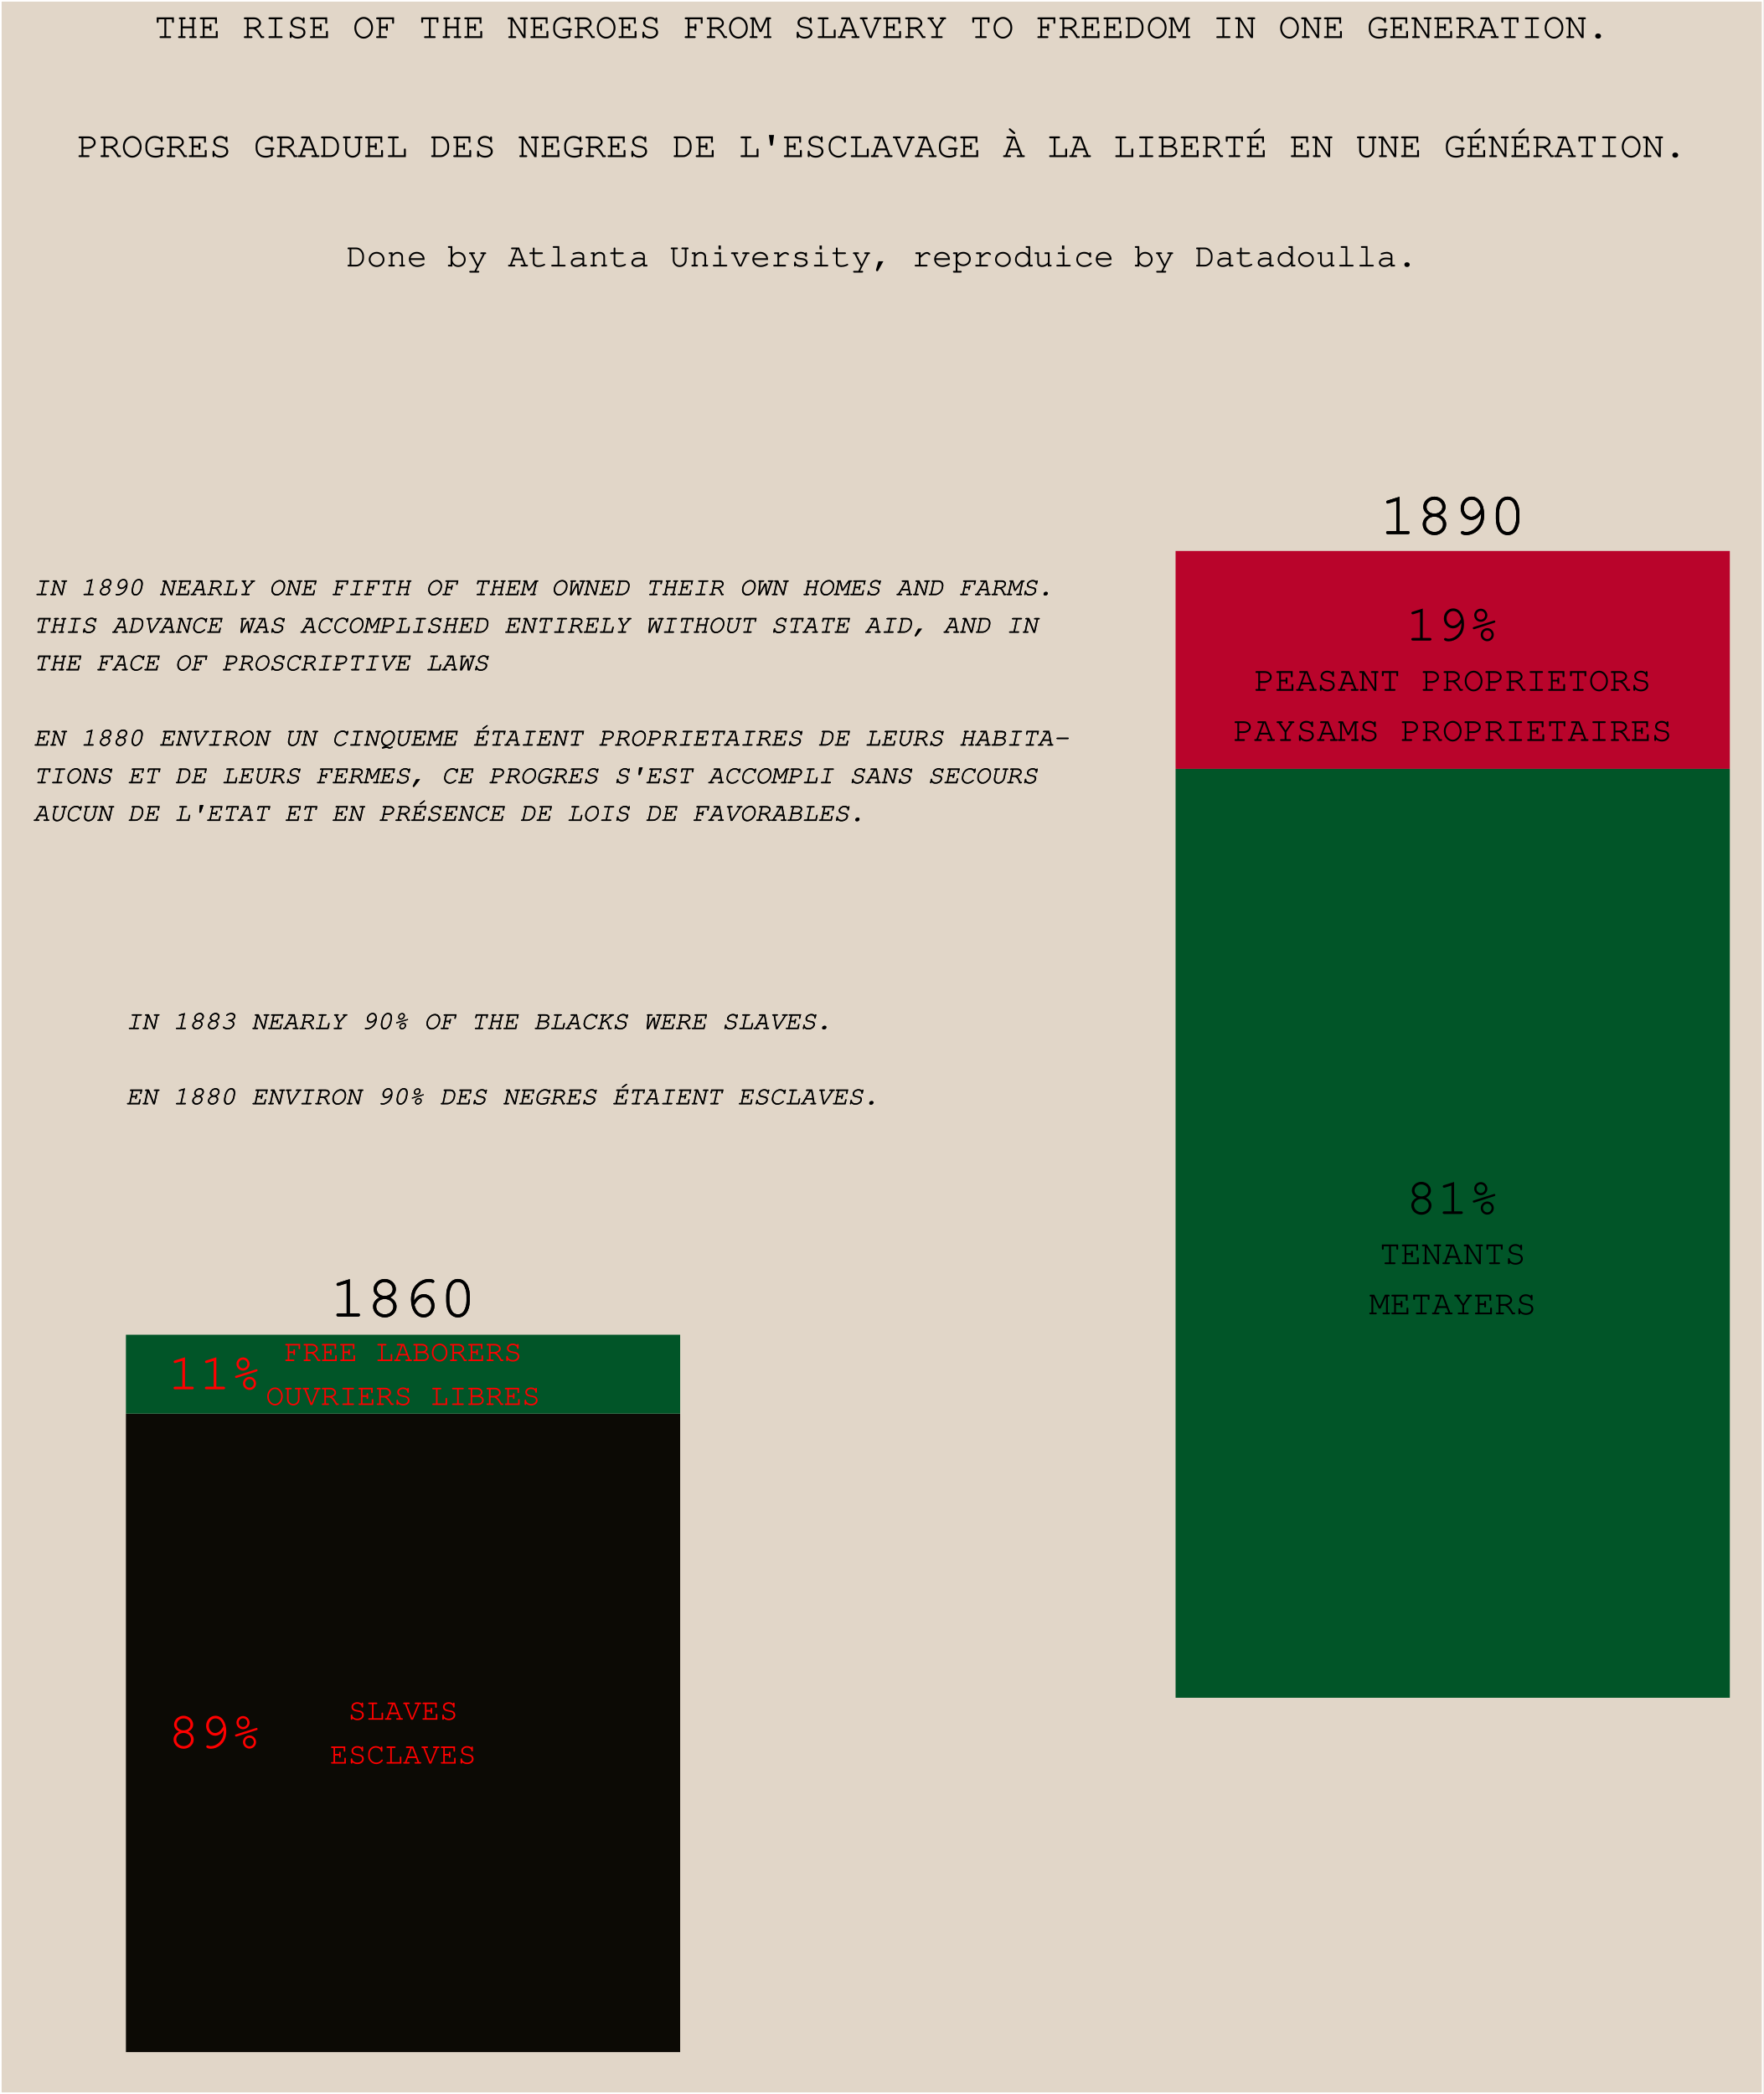
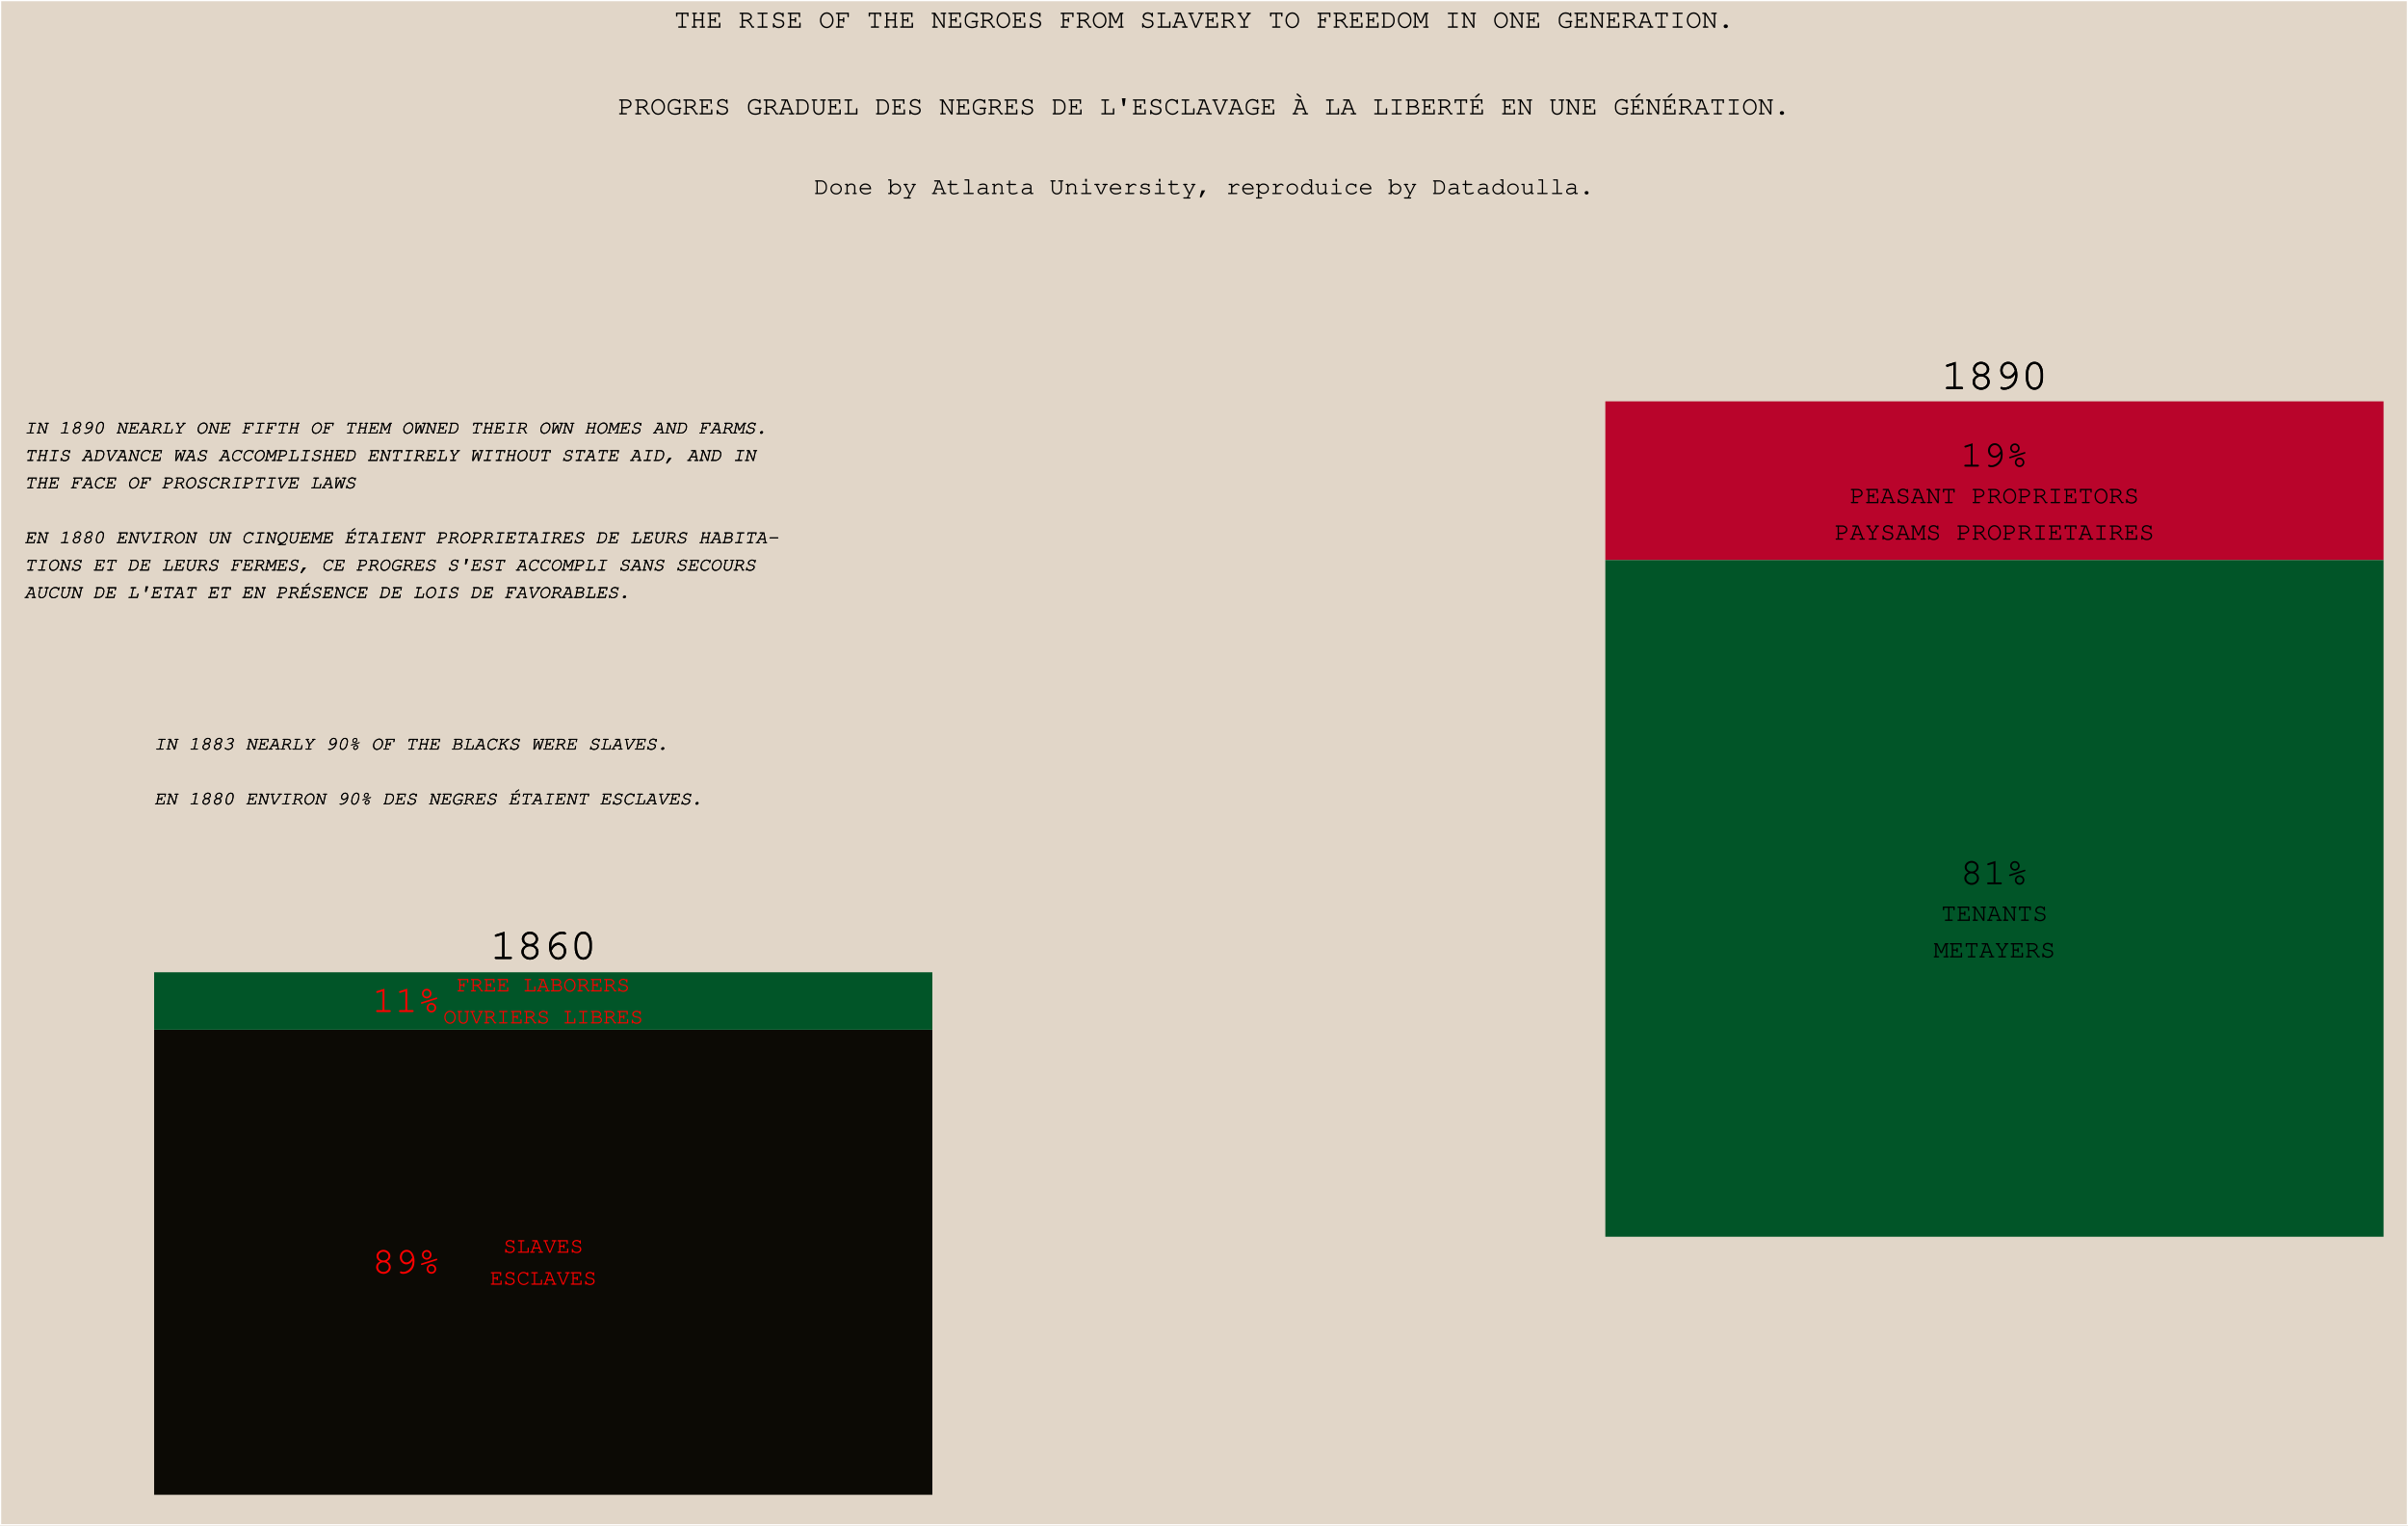
- <svg xmlns="http://www.w3.org/2000/svg" class="svglite" width="576.00pt" height="684.00pt" viewBox="0 0 576.00 684.00">
+ <svg xmlns="http://www.w3.org/2000/svg" class="svglite" width="1080.00pt" height="684.00pt" viewBox="0 0 1080.00 684.00">
  <defs>
    <style type="text/css">
    .svglite line, .svglite polyline, .svglite polygon, .svglite path, .svglite rect, .svglite circle {
      fill: none;
      stroke: #000000;
      stroke-linecap: round;
      stroke-linejoin: round;
      stroke-miterlimit: 10.00;
    }
    .svglite text {
      white-space: pre;
    }
  </style>
  </defs>
  <rect width="100%" height="100%" style="stroke: none; fill: #E1D6C8;" />
  <defs>
-     <clipPath id="cpMC4wMHw1NzYuMDB8MC4wMHw2ODQuMDA=">
-       <rect x="0.00" y="0.00" width="576.00" height="684.00" />
+     <clipPath id="cpMC4wMHwxMDgwLjAwfDAuMDB8Njg0LjAw">
+       <rect x="0.00" y="0.00" width="1080.00" height="684.00" />
    </clipPath>
  </defs>
-   <g clip-path="url(#cpMC4wMHw1NzYuMDB8MC4wMHw2ODQuMDA=)">
-     <rect x="0.00" y="0" width="576.00" height="684.00" style="stroke-width: 1.07; stroke: #FFFFFF; fill: #E1D6C8;" />
+   <g clip-path="url(#cpMC4wMHwxMDgwLjAwfDAuMDB8Njg0LjAw)">
+     <rect x="0.00" y="0" width="1080.00" height="684.00" style="stroke-width: 1.07; stroke: #FFFFFF; fill: #E1D6C8;" />
  </g>
  <defs>
-     <clipPath id="cpMTAuOTZ8NTY1LjA0fDkxLjU2fDY3MC4zMA==">
-       <rect x="10.96" y="91.56" width="554.08" height="578.74" />
+     <clipPath id="cpMTAuOTZ8MTA2OS4wNHw5MS41Nnw2NzAuMzA=">
+       <rect x="10.96" y="91.56" width="1058.08" height="578.74" />
    </clipPath>
  </defs>
-   <g clip-path="url(#cpMTAuOTZ8NTY1LjA0fDkxLjU2fDY3MC4zMA==)">
+   <g clip-path="url(#cpMTAuOTZ8MTA2OS4wNHw5MS41Nnw2NzAuMzA=)">
</g>
-   <g clip-path="url(#cpMC4wMHw1NzYuMDB8MC4wMHw2ODQuMDA=)">
+   <g clip-path="url(#cpMC4wMHwxMDgwLjAwfDAuMDB8Njg0LjAw)">
</g>
  <defs>
-     <clipPath id="cpMTAuOTZ8MzczLjA0fDkxLjU2fDY3MC4zMA==">
-       <rect x="10.96" y="91.56" width="362.08" height="578.74" />
+     <clipPath id="cpMTAuOTZ8NzA5LjA0fDkxLjU2fDY3MC4zMA==">
+       <rect x="10.96" y="91.56" width="698.08" height="578.74" />
    </clipPath>
  </defs>
-   <g clip-path="url(#cpMTAuOTZ8MzczLjA0fDkxLjU2fDY3MC4zMA==)">
+   <g clip-path="url(#cpMTAuOTZ8NzA5LjA0fDkxLjU2fDY3MC4zMA==)">
</g>
-   <g clip-path="url(#cpMC4wMHw1NzYuMDB8MC4wMHw2ODQuMDA=)">
+   <g clip-path="url(#cpMC4wMHwxMDgwLjAwfDAuMDB8Njg0LjAw)">
</g>
-   <g clip-path="url(#cpMTAuOTZ8MzczLjA0fDkxLjU2fDY3MC4zMA==)">
+   <g clip-path="url(#cpMTAuOTZ8NzA5LjA0fDkxLjU2fDY3MC4zMA==)">
</g>
-   <g clip-path="url(#cpMC4wMHw1NzYuMDB8MC4wMHw2ODQuMDA=)">
+   <g clip-path="url(#cpMC4wMHwxMDgwLjAwfDAuMDB8Njg0LjAw)">
</g>
  <defs>
-     <clipPath id="cpNS40OHwzNzguNTJ8ODYuMDh8Njc4LjUy">
-       <rect x="5.48" y="86.08" width="373.04" height="592.44" />
+     <clipPath id="cpNS40OHw3MTQuNTJ8ODYuMDh8Njc4LjUy">
+       <rect x="5.48" y="86.08" width="709.04" height="592.44" />
    </clipPath>
  </defs>
-   <g clip-path="url(#cpNS40OHwzNzguNTJ8ODYuMDh8Njc4LjUy)">
-     <rect x="5.48" y="86.08" width="373.04" height="592.44" style="stroke-width: 1.07; stroke: #E1D6C8; fill: #E1D6C8;" />
+   <g clip-path="url(#cpNS40OHw3MTQuNTJ8ODYuMDh8Njc4LjUy)">
+     <rect x="5.48" y="86.08" width="709.04" height="592.44" style="stroke-width: 1.07; stroke: #E1D6C8; fill: #E1D6C8;" />
  </g>
-   <g clip-path="url(#cpMC4wMHw1NzYuMDB8MC4wMHw2ODQuMDA=)">
+   <g clip-path="url(#cpMC4wMHwxMDgwLjAwfDAuMDB8Njg0LjAw)">
</g>
-   <g clip-path="url(#cpMTAuOTZ8MzczLjA0fDkxLjU2fDY3MC4zMA==)">
-     <rect x="10.96" y="91.56" width="362.08" height="578.74" style="stroke-width: 1.07; stroke: none; fill: #E1D6C8;" />
-     <rect x="41.13" y="461.77" width="181.04" height="208.53" style="stroke-width: 1.07; stroke: none; stroke-linecap: butt; stroke-linejoin: miter; fill: #0C0A05;" />
-     <rect x="41.13" y="435.99" width="181.04" height="25.77" style="stroke-width: 1.07; stroke: none; stroke-linecap: butt; stroke-linejoin: miter; fill: #015528;" />
-     <text x="131.65" y="430.04" text-anchor="middle" style="font-size: 19.92px; font-weight: 0; font-family: &quot;Courier&quot;;" textLength="47.78px" lengthAdjust="spacingAndGlyphs">1860</text>
-     <text x="131.65" y="430.04" text-anchor="middle" style="font-size: 19.92px; font-weight: 0; font-family: &quot;Courier&quot;;" textLength="47.78px" lengthAdjust="spacingAndGlyphs">1860</text>
-     <text x="131.65" y="561.74" text-anchor="middle" style="font-size: 9.96px; font-weight: 0;fill: #FF0000; font-family: &quot;Courier&quot;;" textLength="35.81px" lengthAdjust="spacingAndGlyphs">SLAVES</text>
-     <text x="131.65" y="576.08" text-anchor="middle" style="font-size: 9.96px; font-weight: 0;fill: #FF0000; font-family: &quot;Courier&quot;;" textLength="47.75px" lengthAdjust="spacingAndGlyphs">ESCLAVES</text>
-     <text x="131.65" y="444.59" text-anchor="middle" style="font-size: 9.96px; font-weight: 0;fill: #FF0000; font-family: &quot;Courier&quot;;" textLength="77.59px" lengthAdjust="spacingAndGlyphs">FREE LABORERS</text>
-     <text x="131.65" y="458.93" text-anchor="middle" style="font-size: 9.96px; font-weight: 0;fill: #FF0000; font-family: &quot;Courier&quot;;" textLength="89.53px" lengthAdjust="spacingAndGlyphs">OUVRIERS LIBRES</text>
-     <text x="85.58" y="570.97" text-anchor="end" style="font-size: 17.07px; font-weight: 0;fill: #FF0000; font-family: &quot;Courier&quot;;" textLength="30.72px" lengthAdjust="spacingAndGlyphs">89%</text>
-     <text x="85.58" y="453.82" text-anchor="end" style="font-size: 17.07px; font-weight: 0;fill: #FF0000; font-family: &quot;Courier&quot;;" textLength="30.72px" lengthAdjust="spacingAndGlyphs">11%</text>
+   <g clip-path="url(#cpMTAuOTZ8NzA5LjA0fDkxLjU2fDY3MC4zMA==)">
+     <rect x="10.96" y="91.56" width="698.08" height="578.74" style="stroke-width: 1.07; stroke: none; fill: #E1D6C8;" />
+     <rect x="69.13" y="461.77" width="349.04" height="208.53" style="stroke-width: 1.07; stroke: none; stroke-linecap: butt; stroke-linejoin: miter; fill: #0C0A05;" />
+     <rect x="69.13" y="435.99" width="349.04" height="25.77" style="stroke-width: 1.07; stroke: none; stroke-linecap: butt; stroke-linejoin: miter; fill: #015528;" />
+     <text x="243.65" y="430.04" text-anchor="middle" style="font-size: 19.92px; font-weight: 0; font-family: &quot;Courier&quot;;" textLength="47.78px" lengthAdjust="spacingAndGlyphs">1860</text>
+     <text x="243.65" y="430.04" text-anchor="middle" style="font-size: 19.92px; font-weight: 0; font-family: &quot;Courier&quot;;" textLength="47.78px" lengthAdjust="spacingAndGlyphs">1860</text>
+     <text x="243.65" y="561.74" text-anchor="middle" style="font-size: 9.96px; font-weight: 0;fill: #FF0000; font-family: &quot;Courier&quot;;" textLength="35.81px" lengthAdjust="spacingAndGlyphs">SLAVES</text>
+     <text x="243.65" y="576.08" text-anchor="middle" style="font-size: 9.96px; font-weight: 0;fill: #FF0000; font-family: &quot;Courier&quot;;" textLength="47.75px" lengthAdjust="spacingAndGlyphs">ESCLAVES</text>
+     <text x="243.65" y="444.59" text-anchor="middle" style="font-size: 9.96px; font-weight: 0;fill: #FF0000; font-family: &quot;Courier&quot;;" textLength="77.59px" lengthAdjust="spacingAndGlyphs">FREE LABORERS</text>
+     <text x="243.65" y="458.93" text-anchor="middle" style="font-size: 9.96px; font-weight: 0;fill: #FF0000; font-family: &quot;Courier&quot;;" textLength="89.53px" lengthAdjust="spacingAndGlyphs">OUVRIERS LIBRES</text>
+     <text x="197.58" y="570.97" text-anchor="end" style="font-size: 17.07px; font-weight: 0;fill: #FF0000; font-family: &quot;Courier&quot;;" textLength="30.72px" lengthAdjust="spacingAndGlyphs">89%</text>
+     <text x="197.58" y="453.82" text-anchor="end" style="font-size: 17.07px; font-weight: 0;fill: #FF0000; font-family: &quot;Courier&quot;;" textLength="30.72px" lengthAdjust="spacingAndGlyphs">11%</text>
    <text x="10.96" y="194.39" style="font-size: 8.54px; font-weight: 0; font-style: italic; font-family: &quot;Courier&quot;;" textLength="0.00px" lengthAdjust="spacingAndGlyphs">IN 1890 NEARLY ONE FIFTH OF THEM OWNED THEIR OWN HOMES AND FARMS.</text>
    <text x="10.96" y="206.68" style="font-size: 8.54px; font-weight: 0; font-style: italic; font-family: &quot;Courier&quot;;" textLength="0.00px" lengthAdjust="spacingAndGlyphs">THIS ADVANCE WAS ACCOMPLISHED ENTIRELY WITHOUT STATE AID, AND IN</text>
    <text x="10.96" y="218.97" style="font-size: 8.54px; font-weight: 0; font-style: italic; font-family: &quot;Courier&quot;;" textLength="0.00px" lengthAdjust="spacingAndGlyphs">THE FACE OF PROSCRIPTIVE LAWS</text>
    <text x="10.96" y="231.26" style="font-size: 8.54px; font-weight: 0; font-style: italic; font-family: &quot;Courier&quot;;" textLength="0.00px" lengthAdjust="spacingAndGlyphs" />
    <text x="10.96" y="243.56" style="font-size: 8.54px; font-weight: 0; font-style: italic; font-family: &quot;Courier&quot;;" textLength="0.00px" lengthAdjust="spacingAndGlyphs">EN 1880 ENVIRON UN CINQUEME ÉTAIENT PROPRIETAIRES DE LEURS HABITA-</text>
    <text x="10.96" y="255.85" style="font-size: 8.54px; font-weight: 0; font-style: italic; font-family: &quot;Courier&quot;;" textLength="0.00px" lengthAdjust="spacingAndGlyphs">TIONS ET DE LEURS FERMES, CE PROGRES S'EST ACCOMPLI SANS SECOURS</text>
    <text x="10.96" y="268.14" style="font-size: 8.54px; font-weight: 0; font-style: italic; font-family: &quot;Courier&quot;;" textLength="0.00px" lengthAdjust="spacingAndGlyphs">AUCUN DE L'ETAT ET EN PRÉSENCE DE LOIS DE FAVORABLES.</text>
    <text x="10.96" y="194.39" style="font-size: 8.54px; font-weight: 0; font-style: italic; font-family: &quot;Courier&quot;;" textLength="0.00px" lengthAdjust="spacingAndGlyphs">IN 1890 NEARLY ONE FIFTH OF THEM OWNED THEIR OWN HOMES AND FARMS.</text>
    <text x="10.96" y="206.68" style="font-size: 8.54px; font-weight: 0; font-style: italic; font-family: &quot;Courier&quot;;" textLength="0.00px" lengthAdjust="spacingAndGlyphs">THIS ADVANCE WAS ACCOMPLISHED ENTIRELY WITHOUT STATE AID, AND IN</text>
    <text x="10.96" y="218.97" style="font-size: 8.54px; font-weight: 0; font-style: italic; font-family: &quot;Courier&quot;;" textLength="0.00px" lengthAdjust="spacingAndGlyphs">THE FACE OF PROSCRIPTIVE LAWS</text>
    <text x="10.96" y="231.26" style="font-size: 8.54px; font-weight: 0; font-style: italic; font-family: &quot;Courier&quot;;" textLength="0.00px" lengthAdjust="spacingAndGlyphs" />
    <text x="10.96" y="243.56" style="font-size: 8.54px; font-weight: 0; font-style: italic; font-family: &quot;Courier&quot;;" textLength="0.00px" lengthAdjust="spacingAndGlyphs">EN 1880 ENVIRON UN CINQUEME ÉTAIENT PROPRIETAIRES DE LEURS HABITA-</text>
    <text x="10.96" y="255.85" style="font-size: 8.54px; font-weight: 0; font-style: italic; font-family: &quot;Courier&quot;;" textLength="0.00px" lengthAdjust="spacingAndGlyphs">TIONS ET DE LEURS FERMES, CE PROGRES S'EST ACCOMPLI SANS SECOURS</text>
    <text x="10.96" y="268.14" style="font-size: 8.54px; font-weight: 0; font-style: italic; font-family: &quot;Courier&quot;;" textLength="0.00px" lengthAdjust="spacingAndGlyphs">AUCUN DE L'ETAT ET EN PRÉSENCE DE LOIS DE FAVORABLES.</text>
-     <text x="41.13" y="336.13" style="font-size: 8.54px; font-weight: 0; font-style: italic; font-family: &quot;Courier&quot;;" textLength="0.00px" lengthAdjust="spacingAndGlyphs">IN 1883 NEARLY 90% OF THE BLACKS WERE SLAVES.</text>
-     <text x="41.13" y="348.42" style="font-size: 8.54px; font-weight: 0; font-style: italic; font-family: &quot;Courier&quot;;" textLength="0.00px" lengthAdjust="spacingAndGlyphs" />
-     <text x="41.13" y="360.71" style="font-size: 8.54px; font-weight: 0; font-style: italic; font-family: &quot;Courier&quot;;" textLength="0.00px" lengthAdjust="spacingAndGlyphs">EN 1880 ENVIRON 90% DES NEGRES ÉTAIENT ESCLAVES.</text>
-     <text x="41.13" y="336.13" style="font-size: 8.54px; font-weight: 0; font-style: italic; font-family: &quot;Courier&quot;;" textLength="0.00px" lengthAdjust="spacingAndGlyphs">IN 1883 NEARLY 90% OF THE BLACKS WERE SLAVES.</text>
-     <text x="41.13" y="348.42" style="font-size: 8.54px; font-weight: 0; font-style: italic; font-family: &quot;Courier&quot;;" textLength="0.00px" lengthAdjust="spacingAndGlyphs" />
-     <text x="41.13" y="360.71" style="font-size: 8.54px; font-weight: 0; font-style: italic; font-family: &quot;Courier&quot;;" textLength="0.00px" lengthAdjust="spacingAndGlyphs">EN 1880 ENVIRON 90% DES NEGRES ÉTAIENT ESCLAVES.</text>
+     <text x="69.13" y="336.13" style="font-size: 8.54px; font-weight: 0; font-style: italic; font-family: &quot;Courier&quot;;" textLength="0.00px" lengthAdjust="spacingAndGlyphs">IN 1883 NEARLY 90% OF THE BLACKS WERE SLAVES.</text>
+     <text x="69.13" y="348.42" style="font-size: 8.54px; font-weight: 0; font-style: italic; font-family: &quot;Courier&quot;;" textLength="0.00px" lengthAdjust="spacingAndGlyphs" />
+     <text x="69.13" y="360.71" style="font-size: 8.54px; font-weight: 0; font-style: italic; font-family: &quot;Courier&quot;;" textLength="0.00px" lengthAdjust="spacingAndGlyphs">EN 1880 ENVIRON 90% DES NEGRES ÉTAIENT ESCLAVES.</text>
+     <text x="69.13" y="336.13" style="font-size: 8.54px; font-weight: 0; font-style: italic; font-family: &quot;Courier&quot;;" textLength="0.00px" lengthAdjust="spacingAndGlyphs">IN 1883 NEARLY 90% OF THE BLACKS WERE SLAVES.</text>
+     <text x="69.13" y="348.42" style="font-size: 8.54px; font-weight: 0; font-style: italic; font-family: &quot;Courier&quot;;" textLength="0.00px" lengthAdjust="spacingAndGlyphs" />
+     <text x="69.13" y="360.71" style="font-size: 8.54px; font-weight: 0; font-style: italic; font-family: &quot;Courier&quot;;" textLength="0.00px" lengthAdjust="spacingAndGlyphs">EN 1880 ENVIRON 90% DES NEGRES ÉTAIENT ESCLAVES.</text>
  </g>
-   <g clip-path="url(#cpMC4wMHw1NzYuMDB8MC4wMHw2ODQuMDA=)">
+   <g clip-path="url(#cpMC4wMHwxMDgwLjAwfDAuMDB8Njg0LjAw)">
</g>
  <defs>
-     <clipPath id="cpMzc4LjUyfDU3MC41Mnw4Ni4wOHw2NzguNTI=">
-       <rect x="378.52" y="86.08" width="192.00" height="592.44" />
+     <clipPath id="cpNzE0LjUyfDEwNzQuNTJ8ODYuMDh8Njc4LjUy">
+       <rect x="714.52" y="86.08" width="360.00" height="592.44" />
    </clipPath>
  </defs>
-   <g clip-path="url(#cpMzc4LjUyfDU3MC41Mnw4Ni4wOHw2NzguNTI=)">
-     <rect x="378.52" y="86.08" width="192.00" height="592.44" style="stroke-width: 1.07; stroke: #E1D6C8; fill: #E1D6C8;" />
+   <g clip-path="url(#cpNzE0LjUyfDEwNzQuNTJ8ODYuMDh8Njc4LjUy)">
+     <rect x="714.52" y="86.08" width="360.00" height="592.44" style="stroke-width: 1.07; stroke: #E1D6C8; fill: #E1D6C8;" />
  </g>
-   <g clip-path="url(#cpMC4wMHw1NzYuMDB8MC4wMHw2ODQuMDA=)">
+   <g clip-path="url(#cpMC4wMHwxMDgwLjAwfDAuMDB8Njg0LjAw)">
</g>
  <defs>
-     <clipPath id="cpMzg0LjAwfDU2NS4wNHw5MS41Nnw2NzAuMzA=">
-       <rect x="384.00" y="91.56" width="181.04" height="578.74" />
+     <clipPath id="cpNzIwLjAwfDEwNjkuMDR8OTEuNTZ8NjcwLjMw">
+       <rect x="720.00" y="91.56" width="349.04" height="578.74" />
    </clipPath>
  </defs>
-   <g clip-path="url(#cpMzg0LjAwfDU2NS4wNHw5MS41Nnw2NzAuMzA=)">
-     <rect x="384.00" y="91.56" width="181.04" height="578.74" style="stroke-width: 1.07; stroke: none; fill: #E1D6C8;" />
-     <rect x="384.00" y="179.97" width="181.04" height="71.17" style="stroke-width: 1.07; stroke: none; stroke-linecap: butt; stroke-linejoin: miter; fill: #B9042B;" />
-     <rect x="384.00" y="251.14" width="181.04" height="303.42" style="stroke-width: 1.07; stroke: none; stroke-linecap: butt; stroke-linejoin: miter; fill: #015528;" />
-     <text x="474.52" y="174.49" text-anchor="middle" style="font-size: 19.92px; font-weight: 0; font-family: &quot;Courier&quot;;" textLength="47.78px" lengthAdjust="spacingAndGlyphs">1890</text>
-     <text x="474.52" y="174.49" text-anchor="middle" style="font-size: 19.92px; font-weight: 0; font-family: &quot;Courier&quot;;" textLength="47.78px" lengthAdjust="spacingAndGlyphs">1890</text>
-     <text x="474.52" y="225.64" text-anchor="middle" style="font-size: 11.38px; font-weight: 0; font-family: &quot;Courier&quot;;" textLength="129.69px" lengthAdjust="spacingAndGlyphs">PEASANT PROPRIETORS</text>
-     <text x="474.52" y="242.02" text-anchor="middle" style="font-size: 11.38px; font-weight: 0; font-family: &quot;Courier&quot;;" textLength="143.34px" lengthAdjust="spacingAndGlyphs">PAYSAMS PROPRIETAIRES</text>
-     <text x="474.52" y="412.93" text-anchor="middle" style="font-size: 11.38px; font-weight: 0; font-family: &quot;Courier&quot;;" textLength="47.78px" lengthAdjust="spacingAndGlyphs">TENANTS</text>
-     <text x="474.52" y="429.32" text-anchor="middle" style="font-size: 11.38px; font-weight: 0; font-family: &quot;Courier&quot;;" textLength="54.60px" lengthAdjust="spacingAndGlyphs">METAYERS</text>
-     <text x="474.52" y="209.25" text-anchor="middle" style="font-size: 17.07px; font-weight: 0; font-family: &quot;Courier&quot;;" textLength="30.72px" lengthAdjust="spacingAndGlyphs">19%</text>
-     <text x="474.52" y="396.55" text-anchor="middle" style="font-size: 17.07px; font-weight: 0; font-family: &quot;Courier&quot;;" textLength="30.72px" lengthAdjust="spacingAndGlyphs">81%</text>
+   <g clip-path="url(#cpNzIwLjAwfDEwNjkuMDR8OTEuNTZ8NjcwLjMw)">
+     <rect x="720.00" y="91.56" width="349.04" height="578.74" style="stroke-width: 1.07; stroke: none; fill: #E1D6C8;" />
+     <rect x="720.00" y="179.97" width="349.04" height="71.17" style="stroke-width: 1.07; stroke: none; stroke-linecap: butt; stroke-linejoin: miter; fill: #B9042B;" />
+     <rect x="720.00" y="251.14" width="349.04" height="303.42" style="stroke-width: 1.07; stroke: none; stroke-linecap: butt; stroke-linejoin: miter; fill: #015528;" />
+     <text x="894.52" y="174.49" text-anchor="middle" style="font-size: 19.92px; font-weight: 0; font-family: &quot;Courier&quot;;" textLength="47.78px" lengthAdjust="spacingAndGlyphs">1890</text>
+     <text x="894.52" y="174.49" text-anchor="middle" style="font-size: 19.92px; font-weight: 0; font-family: &quot;Courier&quot;;" textLength="47.78px" lengthAdjust="spacingAndGlyphs">1890</text>
+     <text x="894.52" y="225.64" text-anchor="middle" style="font-size: 11.38px; font-weight: 0; font-family: &quot;Courier&quot;;" textLength="129.69px" lengthAdjust="spacingAndGlyphs">PEASANT PROPRIETORS</text>
+     <text x="894.52" y="242.02" text-anchor="middle" style="font-size: 11.38px; font-weight: 0; font-family: &quot;Courier&quot;;" textLength="143.34px" lengthAdjust="spacingAndGlyphs">PAYSAMS PROPRIETAIRES</text>
+     <text x="894.52" y="412.93" text-anchor="middle" style="font-size: 11.38px; font-weight: 0; font-family: &quot;Courier&quot;;" textLength="47.78px" lengthAdjust="spacingAndGlyphs">TENANTS</text>
+     <text x="894.52" y="429.32" text-anchor="middle" style="font-size: 11.38px; font-weight: 0; font-family: &quot;Courier&quot;;" textLength="54.60px" lengthAdjust="spacingAndGlyphs">METAYERS</text>
+     <text x="894.52" y="209.25" text-anchor="middle" style="font-size: 17.07px; font-weight: 0; font-family: &quot;Courier&quot;;" textLength="30.72px" lengthAdjust="spacingAndGlyphs">19%</text>
+     <text x="894.52" y="396.55" text-anchor="middle" style="font-size: 17.07px; font-weight: 0; font-family: &quot;Courier&quot;;" textLength="30.72px" lengthAdjust="spacingAndGlyphs">81%</text>
  </g>
-   <g clip-path="url(#cpMC4wMHw1NzYuMDB8MC4wMHw2ODQuMDA=)">
-     <text x="288.00" y="87.04" text-anchor="middle" style="font-size: 11.00px; font-weight: 0; font-family: &quot;Courier&quot;;" textLength="349.93px" lengthAdjust="spacingAndGlyphs">Done by Atlanta University, reproduice by Datadoulla.</text>
-     <text x="288.00" y="12.43" text-anchor="middle" style="font-size: 12.00px; font-weight: 0; font-family: &quot;Courier&quot;;" textLength="475.20px" lengthAdjust="spacingAndGlyphs">THE RISE OF THE NEGROES FROM SLAVERY TO FREEDOM IN ONE GENERATION.</text>
-     <text x="288.00" y="25.39" text-anchor="middle" style="font-size: 12.00px; font-weight: 0; font-family: &quot;Courier&quot;;" textLength="0.00px" lengthAdjust="spacingAndGlyphs" />
-     <text x="288.00" y="38.35" text-anchor="middle" style="font-size: 12.00px; font-weight: 0; font-family: &quot;Courier&quot;;" textLength="0.00px" lengthAdjust="spacingAndGlyphs" />
-     <text x="288.00" y="51.31" text-anchor="middle" style="font-size: 12.00px; font-weight: 0; font-family: &quot;Courier&quot;;" textLength="525.60px" lengthAdjust="spacingAndGlyphs">PROGRES GRADUEL DES NEGRES DE L'ESCLAVAGE À LA LIBERTÉ EN UNE GÉNÉRATION.</text>
-     <text x="288.00" y="64.27" text-anchor="middle" style="font-size: 12.00px; font-weight: 0; font-family: &quot;Courier&quot;;" textLength="0.00px" lengthAdjust="spacingAndGlyphs" />
+   <g clip-path="url(#cpMC4wMHwxMDgwLjAwfDAuMDB8Njg0LjAw)">
+     <text x="540.00" y="87.04" text-anchor="middle" style="font-size: 11.00px; font-weight: 0; font-family: &quot;Courier&quot;;" textLength="349.93px" lengthAdjust="spacingAndGlyphs">Done by Atlanta University, reproduice by Datadoulla.</text>
+     <text x="540.00" y="12.43" text-anchor="middle" style="font-size: 12.00px; font-weight: 0; font-family: &quot;Courier&quot;;" textLength="475.20px" lengthAdjust="spacingAndGlyphs">THE RISE OF THE NEGROES FROM SLAVERY TO FREEDOM IN ONE GENERATION.</text>
+     <text x="540.00" y="25.39" text-anchor="middle" style="font-size: 12.00px; font-weight: 0; font-family: &quot;Courier&quot;;" textLength="0.00px" lengthAdjust="spacingAndGlyphs" />
+     <text x="540.00" y="38.35" text-anchor="middle" style="font-size: 12.00px; font-weight: 0; font-family: &quot;Courier&quot;;" textLength="0.00px" lengthAdjust="spacingAndGlyphs" />
+     <text x="540.00" y="51.31" text-anchor="middle" style="font-size: 12.00px; font-weight: 0; font-family: &quot;Courier&quot;;" textLength="525.60px" lengthAdjust="spacingAndGlyphs">PROGRES GRADUEL DES NEGRES DE L'ESCLAVAGE À LA LIBERTÉ EN UNE GÉNÉRATION.</text>
+     <text x="540.00" y="64.27" text-anchor="middle" style="font-size: 12.00px; font-weight: 0; font-family: &quot;Courier&quot;;" textLength="0.00px" lengthAdjust="spacingAndGlyphs" />
  </g>
</svg>
